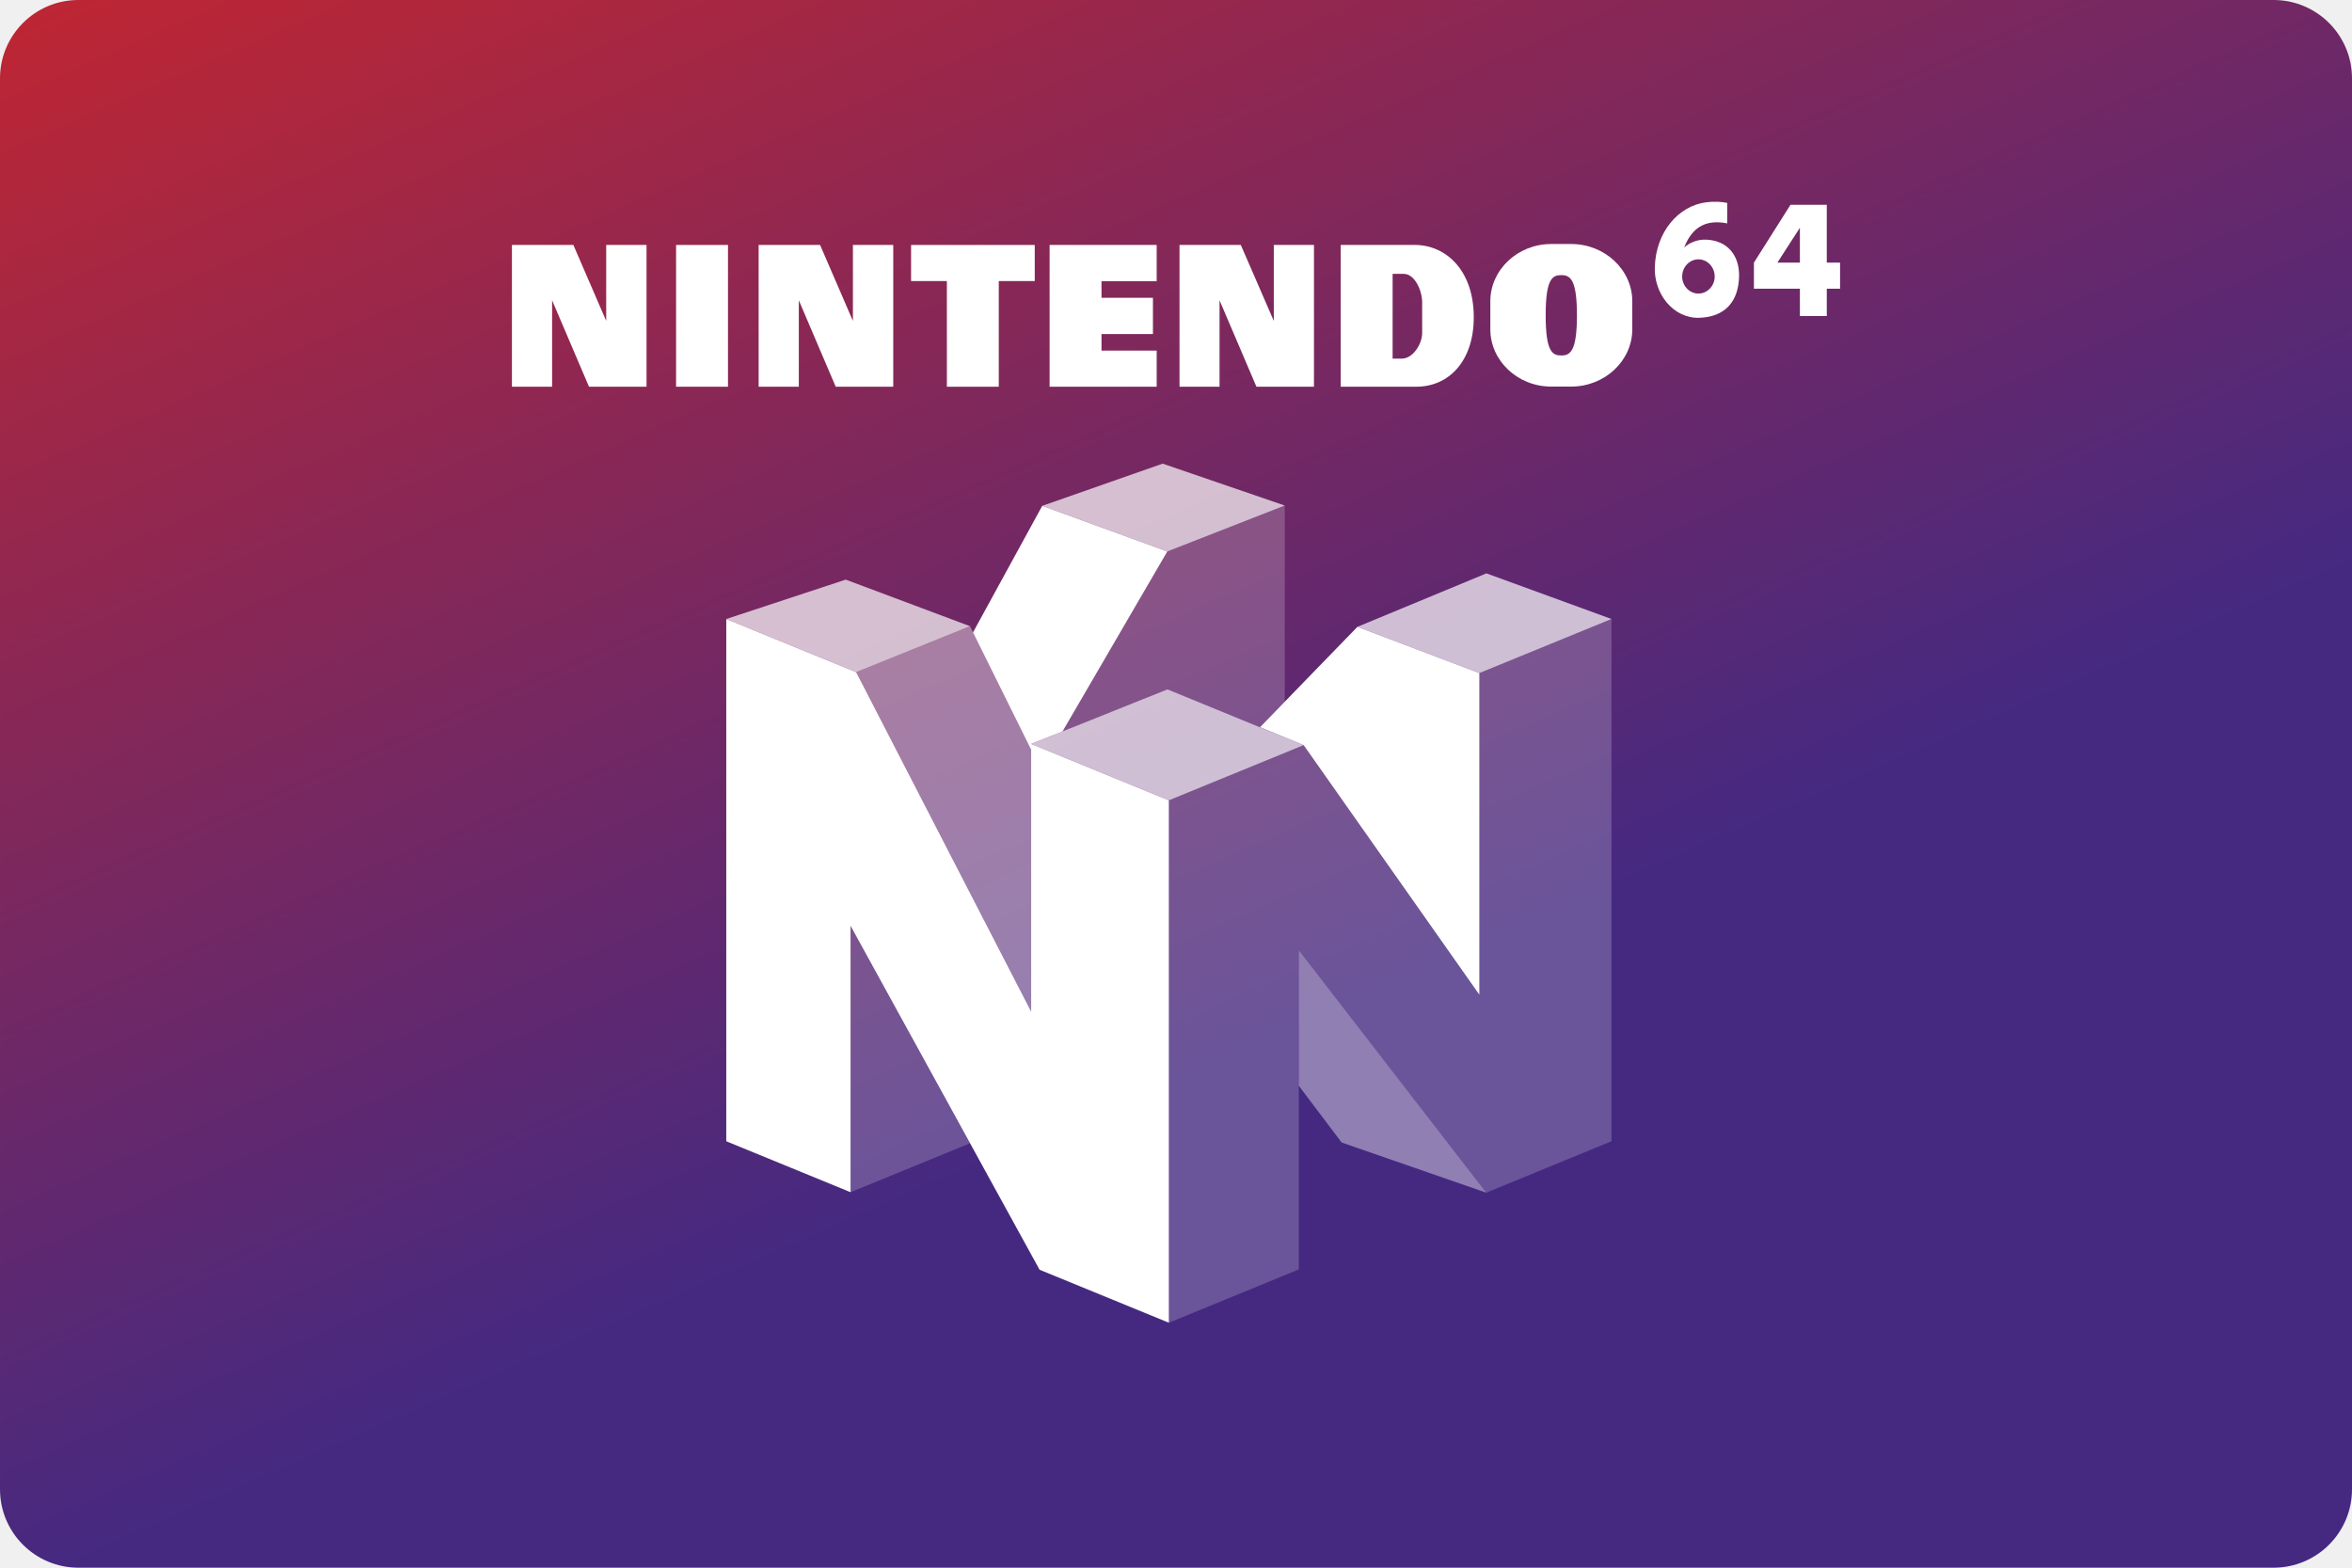
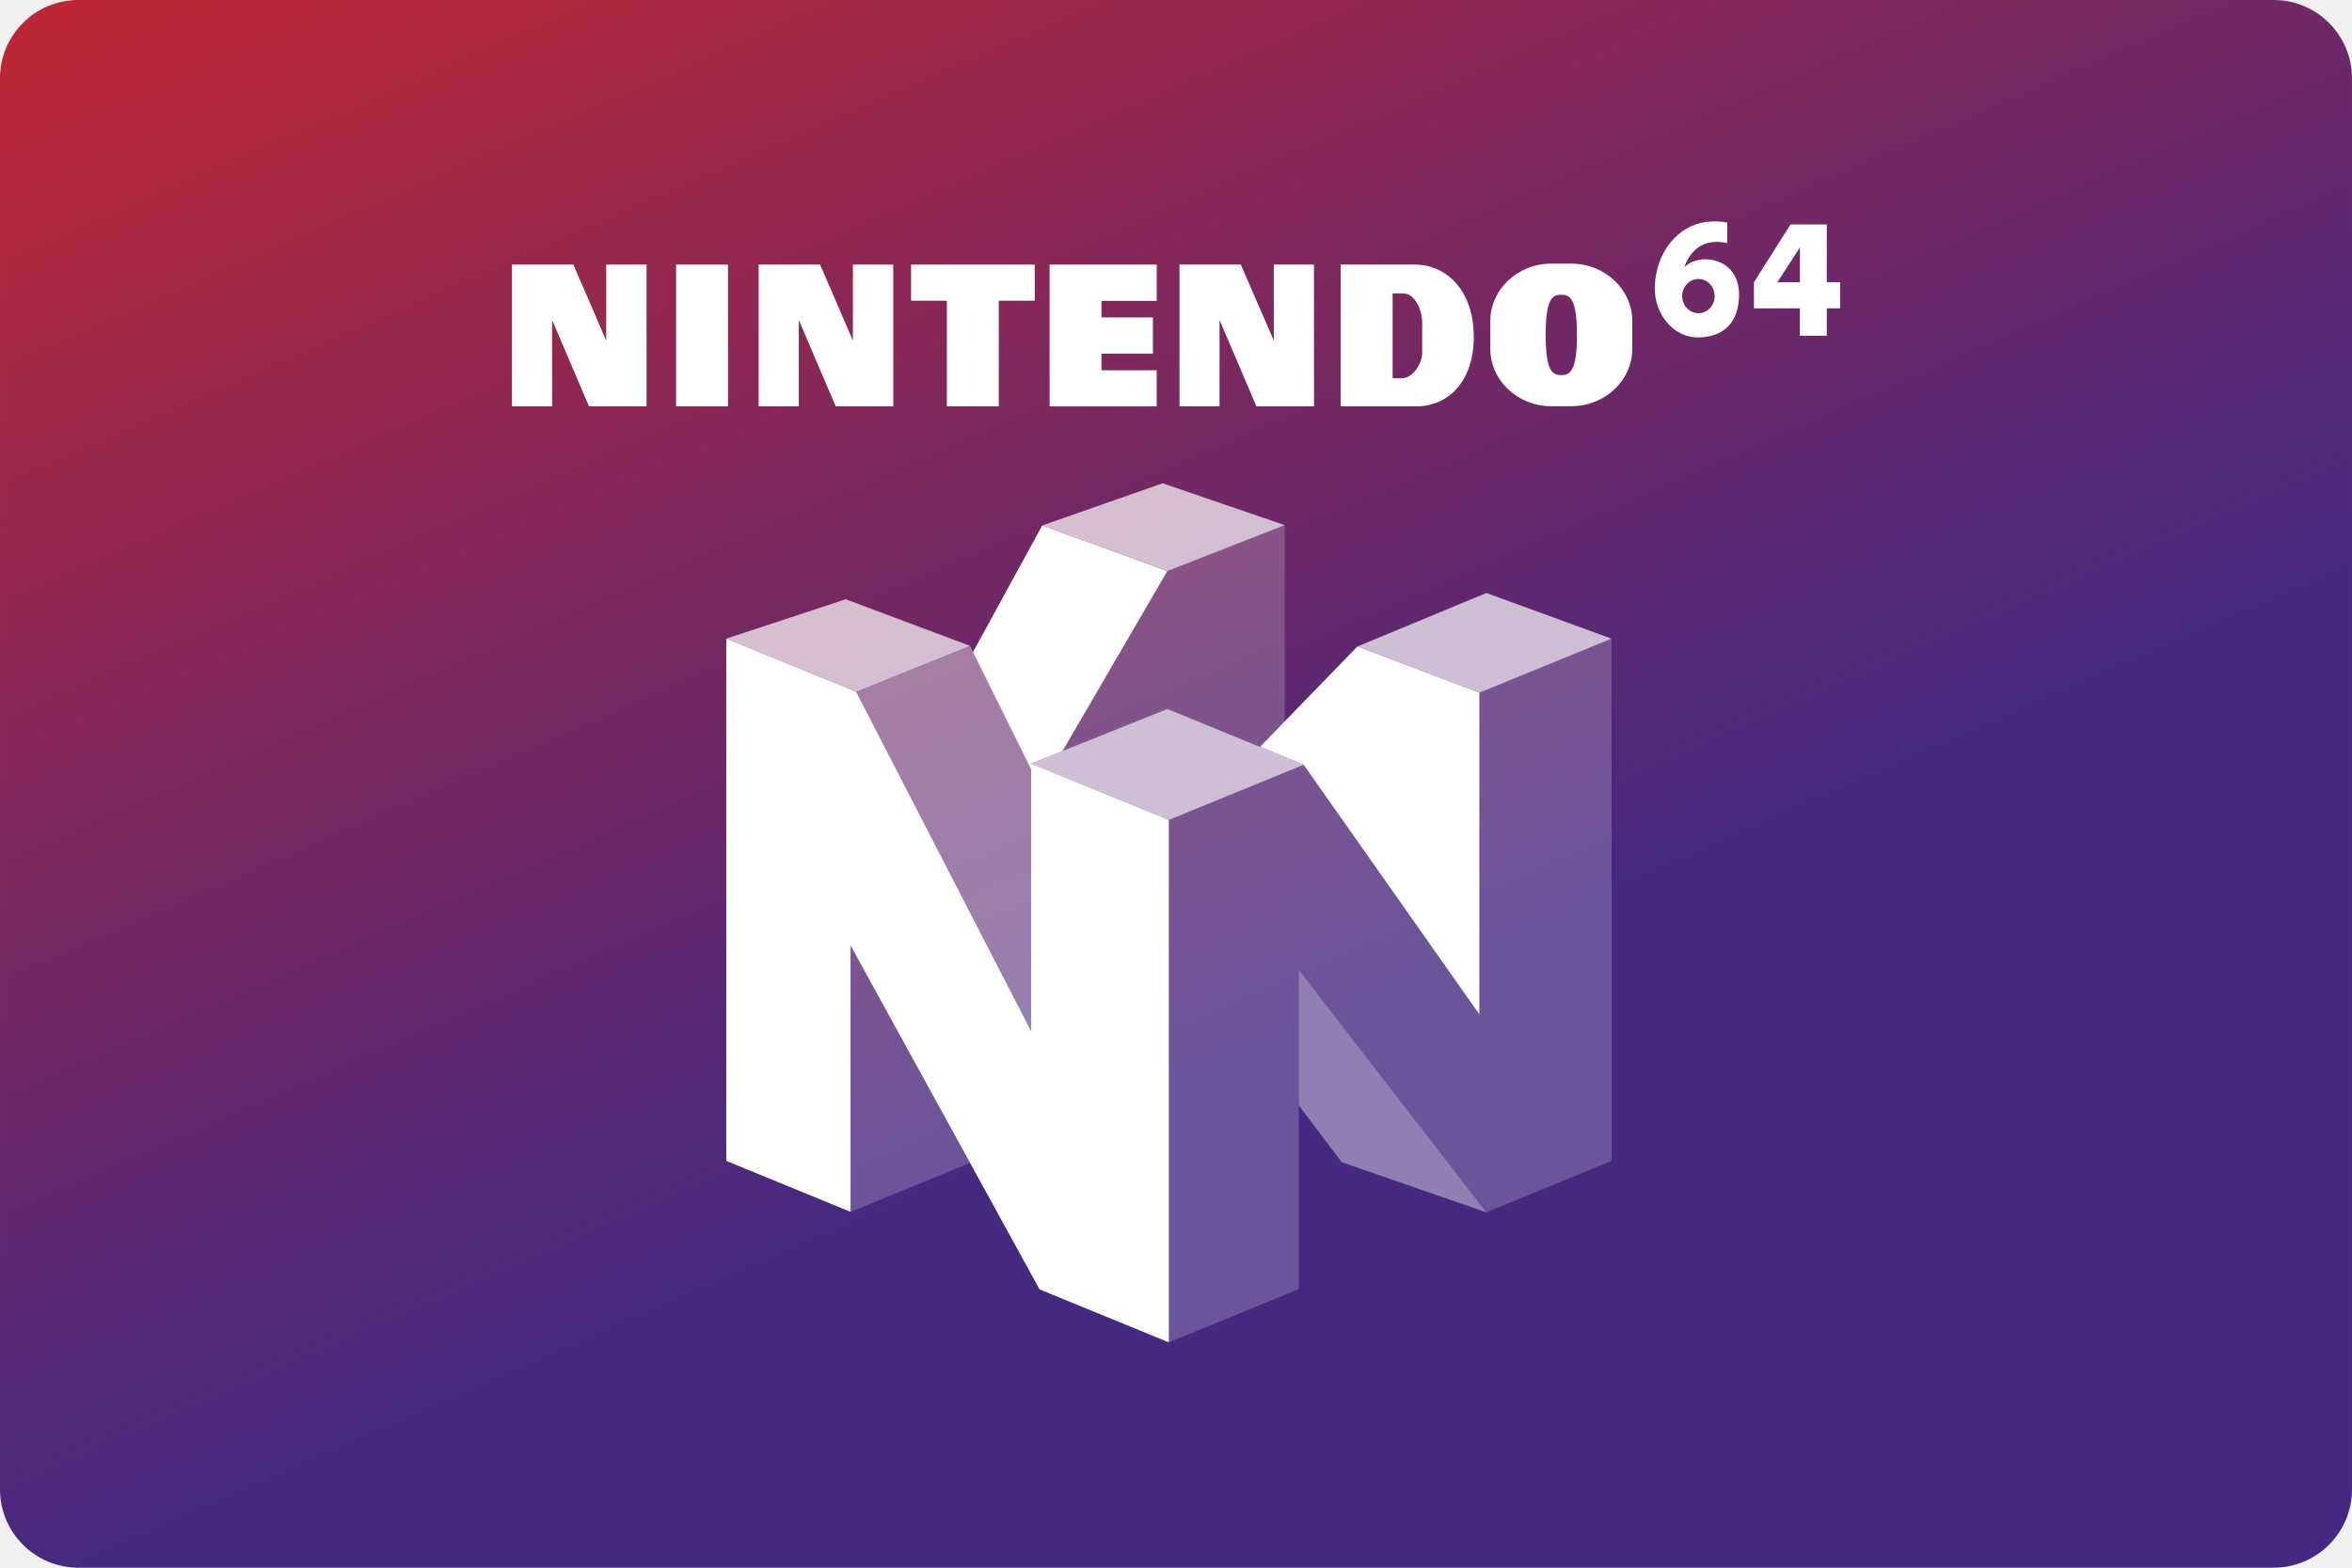
- <svg xmlns="http://www.w3.org/2000/svg" xmlns:xlink="http://www.w3.org/1999/xlink" width="480" height="320" viewBox="0 0 127 84.667" version="1.1" id="svg1543">
-   <defs id="defs1540">
-     <linearGradient id="linearGradient2856">
-       <stop style="stop-color:#c6262e;stop-opacity:1" offset="0" id="stop2852" />
-       <stop style="stop-color:#452981;stop-opacity:1" offset="1" id="stop2854" />
+ <svg xmlns="http://www.w3.org/2000/svg" width="480" height="320" version="1.1" viewBox="0 0 127 84.667">
+   <defs>
+     <linearGradient id="a" x1="52.004" x2="85.533" y1="-27.607" y2="48.736" gradientUnits="userSpaceOnUse">
+       <stop stop-color="#c6262e" offset="0" />
+       <stop stop-color="#452981" offset="1" />
    </linearGradient>
-     <linearGradient xlink:href="#linearGradient2856" id="linearGradient2858" x1="52.004" y1="-27.607" x2="85.533" y2="48.736" gradientUnits="userSpaceOnUse" />
-     <clipPath id="clip1">
-       <path d="m 249,0 h 75 v 124.512 h -75 z m 0,0" id="path2" />
-     </clipPath>
-     <clipPath id="clip2">
-       <path d="m 421,0 h 90 v 124.512 h -90 z m 0,0" id="path5" />
-     </clipPath>
-     <clipPath id="clip3">
-       <path d="m 513,0 h 28 v 124.512 h -28 z m 0,0" id="path8" />
-     </clipPath>
-     <clipPath id="clip4">
-       <path d="m 659,4 h 86.871 V 124 H 659 Z m 0,0" id="path11" />
-     </clipPath>
-     <marker id="DefaultArrow2" markerUnits="strokeWidth" viewBox="0 0 1 1" markerWidth="1" markerHeight="1" overflow="visible" orient="auto">
-       <g transform="scale(0.009259259)" id="g8989">
-         <path d="M -9 54 L -9 -54 L 117 0 z" id="path8987" />
+   </defs>
+   <rect width="127" height="84.667" ry="4.233" fill="url(#a)" stroke-linecap="square" stroke-linejoin="round" stroke-width=".529" style="paint-order:stroke fill markers" />
+   <g transform="matrix(.13028 0 0 -.13028 -20.85 123.33)">
+     <g fill="#fff">
+       <g>
+         <path d="m902.15 853.62-15.164-23.977v-10.821h19.053v-11.341h11.146v11.341h5.506v10.821h-5.506v23.977zm3.889-9.526v-14.451h-9.331z" />
+         <path d="m871.85 854.87c-1.442 0.049-2.981-0.017-4.633-0.212-11.6-1.49-20.866-12.312-21.319-26.892-0.39-10.821 7.452-21.255 18.338-20.996 10.822 0.324 16.33 6.739 16.589 17.172 0.194 8.748-4.861 14.905-13.739 15.229-2.98 0.13-6.545-0.972-9.007-3.24 3.499 9.072 9.72 11.599 17.82 9.979v8.489c-1.264 0.26-2.607 0.423-4.049 0.472zm-7.875-23.864c3.694 0 6.741-3.175 6.741-7.128 0-3.888-3.047-7.064-6.741-7.064-3.692 0-6.738 3.175-6.738 7.064 0 3.953 3.046 7.128 6.738 7.128z" />
+         <path d="m802.94 837.36c-13.867 0-25.208-10.691-25.208-23.716v-11.665c0-13.025 11.342-23.717 25.208-23.717h8.358c13.867 0 25.271 10.692 25.271 23.717v11.665c0 13.025-11.404 23.716-25.271 23.716zm4.212-12.895c3.564 0 6.48-1.491 6.48-16.654s-2.916-16.654-6.48-16.654-6.481 1.296-6.481 16.654c0 15.357 2.917 16.654 6.481 16.654z" />
+         <path d="m587.41 627.66-24.106 48.666 28.706 52.488 51.841-18.922-43.416-74.585-13.025-5.184v-2.463" />
+         <path d="m682.28 637.06 18.08-7.452 72.834-103.49v133.36l-50.543 19.18-40.371-41.601" />
      </g>
-     </marker>
-     <marker id="DefaultArrow3" markerUnits="strokeWidth" viewBox="0 0 1 1" markerWidth="1" markerHeight="1" overflow="visible" orient="auto">
-       <g transform="scale(0.009259259)" id="g8994">
-         <path d="M -27 54 L -9 0 L -27 -54 L 135 0 z" id="path8992" />
+       <path d="m682.28 637.06 10.239 10.562v81.324l-48.665-19.051-43.416-74.585 43.481 17.431 38.361-15.681" fill-opacity=".2" />
+       <g fill-opacity=".7">
+         <path d="m643.86 709.9-51.841 18.922 49.897 17.496 50.609-17.367-48.665-19.051" />
+         <path d="m514.9 659.87-53.849 22.033 49.509 16.329 51.515-19.311-47.175-19.051" />
+         <path d="m722.65 678.66 53.459 22.163 51.841-18.922-54.757-22.421-50.543 19.18" />
+         <path d="m587.41 630.13 56.506 22.615 56.441-23.133-55.859-22.875-57.088 23.393" />
      </g>
-     </marker>
-     <marker id="DefaultArrow4" markerUnits="strokeWidth" viewBox="0 0 1 1" markerWidth="1" markerHeight="1" overflow="visible" orient="auto">
-       <g transform="scale(0.009259259)" id="g8999">
-         <path d="M -9,0 L -9,-45 C -9,-51.708 2.808,-56.580 9,-54 L 117,-9 C 120.916,-7.369 126.000,-4.242 126,0 C 126,4.242 120.916,7.369 117,9 L 9,54 C 2.808,56.580 -9,51.708 -9,45 z" id="path8997" />
-       </g>
-     </marker>
-     <marker id="DefaultArrow5" markerUnits="strokeWidth" viewBox="0 0 1 1" markerWidth="1" markerHeight="1" overflow="visible" orient="auto">
-       <g transform="scale(0.009259259)" id="g9004">
-         <path d="M -54, 0 C -54,29.807 -29.807,54 0,54 C 29.807,54 54,29.807 54,0 C 54,-29.807 29.807,-54 0,-54 C -29.807,-54 -54,-29.807 -54,0 z" id="path9002" />
-       </g>
-     </marker>
-     <marker id="DefaultArrow6" markerUnits="strokeWidth" viewBox="0 0 1 1" markerWidth="1" markerHeight="1" overflow="visible" orient="auto">
-       <g transform="scale(0.009259259)" id="g9009">
-         <path d="M -63,0 L 0,63 L 63,0 L 0,-63 z" id="path9007" />
-       </g>
-     </marker>
-     <marker id="DefaultArrow7" markerUnits="strokeWidth" viewBox="0 0 1 1" markerWidth="1" markerHeight="1" overflow="visible" orient="auto">
-       <g transform="scale(0.009259259)" id="g9014">
-         <path d="M 18,-54 L 108,-54 L 63,0 L 108,54 L 18, 54 L -36,0 z" id="path9012" />
-       </g>
-     </marker>
-     <marker id="DefaultArrow8" markerUnits="strokeWidth" viewBox="0 0 1 1" markerWidth="1" markerHeight="1" overflow="visible" orient="auto">
-       <g transform="scale(0.009259259)" id="g9019">
-         <path d="M -36,0 L 18,-54 L 54,-54 L 18,-18 L 27,-18 L 63,-54 L 99,-54 L 63,-18 L 72,-18 L 108,-54 L 144,-54 L 90,0 L 144,54 L 108,54 L 72,18 L 63,18 L 99,54 L 63,54 L 27,18 L 18,18 L 54,54 L 18,54 z" id="path9017" />
-       </g>
-     </marker>
-     <marker id="DefaultArrow9" markerUnits="strokeWidth" viewBox="0 0 1 1" markerWidth="1" markerHeight="1" overflow="visible" orient="auto">
-       <g transform="scale(0.009259259)" id="g9024">
-         <path d="M 0,45 L -45,0 L 0, -45 L 45, 0 z M 0, 63 L-63, 0 L 0, -63 L 63, 0 z" id="path9022" />
-       </g>
-     </marker>
-     <filter id="StainedFilter">
-       <feBlend mode="multiply" in2="BackgroundImage" in="SourceGraphic" result="blend" id="feBlend9027" />
-       <feComposite in="blend" in2="SourceAlpha" operator="in" result="comp" id="feComposite9029" />
-     </filter>
-     <filter id="BleachFilter">
-       <feBlend mode="screen" in2="BackgroundImage" in="SourceGraphic" result="blend" id="feBlend9032" />
-       <feComposite in="blend" in2="SourceAlpha" operator="in" result="comp" id="feComposite9034" />
-     </filter>
-     <filter id="InvertTransparencyBitmapFilter">
-       <feComponentTransfer id="feComponentTransfer9043">
-         <feFuncR type="gamma" amplitude="1.055" exponent=".417" offset="-0.055" id="feFuncR9037" />
-         <feFuncG type="gamma" amplitude="1.055" exponent=".417" offset="-0.055" id="feFuncG9039" />
-         <feFuncB type="gamma" amplitude="1.055" exponent=".417" offset="-0.055" id="feFuncB9041" />
-       </feComponentTransfer>
-       <feComponentTransfer id="feComponentTransfer9053">
-         <feFuncR type="linear" slope="-1" intercept="1" id="feFuncR9045" />
-         <feFuncG type="linear" slope="-1" intercept="1" id="feFuncG9047" />
-         <feFuncB type="linear" slope="-1" intercept="1" id="feFuncB9049" />
-         <feFuncA type="linear" slope="1" intercept="0" id="feFuncA9051" />
-       </feComponentTransfer>
-       <feComponentTransfer id="feComponentTransfer9061">
-         <feFuncR type="gamma" amplitude="1" exponent="2.4" offset="0" id="feFuncR9055" />
-         <feFuncG type="gamma" amplitude="1" exponent="2.4" offset="0" id="feFuncG9057" />
-         <feFuncB type="gamma" amplitude="1" exponent="2.4" offset="0" id="feFuncB9059" />
-       </feComponentTransfer>
-     </filter>
-   </defs>
-   <g id="layer1">
-     <rect style="opacity:1;fill:url(#linearGradient2858);fill-opacity:1;stroke-width:0.529;stroke-linecap:square;stroke-linejoin:round;paint-order:stroke fill markers" id="rect1569" width="127" height="84.667" x="0" y="0" ry="4.233" />
-     <g id="g1389" transform="matrix(0.1302797,0,0,-0.1302797,-20.84981,122.2693)">
-       <path id="path12" style="fill:#ffffff;fill-opacity:1;fill-rule:nonzero;stroke:none;stroke-width:0.1" d="m 902.148,853.623 -15.164,-23.977 v -10.821 h 19.053 v -11.341 h 11.146 v 11.341 h 5.506 v 10.821 h -5.506 v 23.977 z m 3.889,-9.526 v -14.451 h -9.331 z" />
-       <path id="path14" style="fill:#ffffff;fill-opacity:1;fill-rule:nonzero;stroke:none;stroke-width:0.1" d="m 871.855,854.871 c -1.442,0.049 -2.981,-0.017 -4.633,-0.212 -11.6,-1.49 -20.866,-12.312 -21.319,-26.892 -0.39,-10.821 7.452,-21.255 18.338,-20.996 10.822,0.324 16.33,6.739 16.589,17.172 0.194,8.748 -4.861,14.905 -13.739,15.229 -2.98,0.13 -6.545,-0.972 -9.007,-3.24 3.499,9.072 9.72,11.599 17.82,9.979 v 8.489 c -1.264,0.26 -2.607,0.423 -4.049,0.472 z m -7.875,-23.864 c 3.694,0 6.741,-3.175 6.741,-7.128 0,-3.888 -3.047,-7.063 -6.741,-7.063 -3.692,0 -6.738,3.175 -6.738,7.063 0,3.953 3.046,7.128 6.738,7.128 z" />
-       <path id="path16" style="fill:#ffffff;fill-opacity:1;fill-rule:nonzero;stroke:none;stroke-width:0.1" d="m 802.939,837.357 c -13.867,0 -25.208,-10.691 -25.208,-23.716 v -11.665 c 0,-13.025 11.341,-23.717 25.208,-23.717 h 8.358 c 13.867,0 25.271,10.692 25.271,23.717 v 11.665 c 0,13.025 -11.405,23.716 -25.271,23.716 z m 4.211,-12.895 c 3.564,0 6.48,-1.491 6.48,-16.654 0,-15.163 -2.916,-16.654 -6.48,-16.654 -3.564,0 -6.481,1.296 -6.481,16.654 0,15.357 2.917,16.654 6.481,16.654 z" />
-       <path d="m 587.414,627.664 -24.106,48.666 28.706,52.488 51.841,-18.922 -43.416,-74.585 -13.025,-5.184 v -2.463" style="fill:#ffffff;fill-opacity:1;fill-rule:nonzero;stroke:none;stroke-width:0.1" id="path18" />
-       <path d="m 682.281,637.061 18.08,-7.452 v 0 0 l 72.834,-103.486 v 133.359 l -50.543,19.18 -40.371,-41.601" style="fill:#ffffff;fill-opacity:1;fill-rule:nonzero;stroke:none;stroke-width:0.1" id="path20" />
-       <path d="m 682.281,637.061 10.239,10.562 v 81.324 l -48.665,-19.051 -43.416,-74.585 43.481,17.431 38.361,-15.681" style="fill:#ffffff;fill-opacity:0.2;fill-rule:nonzero;stroke:none;stroke-width:0.1" id="path22" />
-       <path d="m 643.855,709.896 -51.841,18.922 49.897,17.496 50.609,-17.367 -48.665,-19.051" style="fill:#ffffff;fill-opacity:0.7;fill-rule:nonzero;stroke:none;stroke-width:0.1" id="path24" />
-       <path d="m 514.902,659.87 -53.849,22.033 49.509,16.329 51.515,-19.311 -47.175,-19.051" style="fill:#ffffff;fill-opacity:0.7;fill-rule:nonzero;stroke:none;stroke-width:0.1" id="path26" />
-       <path d="m 722.652,678.662 53.459,22.163 51.841,-18.922 -54.757,-22.421 -50.543,19.18" style="fill:#ffffff;fill-opacity:0.7;fill-rule:nonzero;stroke:none;stroke-width:0.1" id="path28" />
-       <path d="m 587.414,630.127 56.506,22.615 56.441,-23.133 -55.859,-22.875 -57.088,23.393" style="fill:#ffffff;fill-opacity:0.7;fill-rule:nonzero;stroke:none;stroke-width:0.1" id="path30" />
-       <path d="m 776.047,444.086 -77.695,100.505 v -56.182 l 17.755,-23.522 59.94,-20.801 v 0" style="fill:#ffffff;fill-opacity:0.4;fill-rule:nonzero;stroke:none;stroke-width:0.1" id="path32" />
-       <path d="M 562.077,464.564 512.57,554.7 V 444.28 Z" style="fill:#ffffff;fill-opacity:0.2;fill-rule:nonzero;stroke:none;stroke-width:0.1" id="path34" />
-       <path d="m 644.502,606.734 55.859,22.875 72.834,-103.486 v 133.359 l 54.757,22.421 V 465.405 L 776.047,444.086 698.352,544.591 V 412.269 l -53.85,-22.095 v 216.56" style="fill:#ffffff;fill-opacity:0.2;fill-rule:nonzero;stroke:none;stroke-width:0.1" id="path36" />
-       <path d="m 587.414,630.127 57.088,-23.393 V 390.174 L 590.913,412.139 512.57,554.7 V 444.28 l -51.517,21.125 v 216.498 l 53.849,-22.033 72.512,-140.681 v 110.938" style="fill:#ffffff;fill-opacity:1;fill-rule:nonzero;stroke:none;stroke-width:0.1" id="path38" />
-       <path d="m 587.414,519.189 -72.512,140.681 47.175,19.051 25.337,-51.257 v -108.475 0" style="fill:#ffffff;fill-opacity:0.4;fill-rule:nonzero;stroke:none;stroke-width:0.1" id="path40" />
-       <path d="M 773.195,659.482 V 526.123 l -72.834,103.486 v 0 0 l 72.834,-103.486 v 133.359" style="fill:#000000;fill-opacity:1;fill-rule:nonzero;stroke:none;stroke-width:0.1" id="path42" />
-       <path d="m 440.252,836.969 h 21.514 v -58.774 h -21.514 v 58.774" style="fill:#ffffff;fill-opacity:1;fill-rule:nonzero;stroke:none;stroke-width:0.1" id="path44" />
-       <path id="path46" style="fill:#ffffff;fill-opacity:1;fill-rule:nonzero;stroke:none;stroke-width:0.1" d="M 715.718,836.969 V 778.195 h 31.233 c 14.061,0 24.04,11.209 23.911,29.03 -0.065,19.31 -11.598,29.744 -24.429,29.744 z m 21.514,-11.988 h 4.6 c 4.666,0 7.646,-7.062 7.646,-11.793 v -12.766 c 0,-4.471 -3.823,-10.563 -8.358,-10.563 h -3.888 z" />
-       <path d="m 411.288,836.969 h 16.717 v -58.774 c -7.97,0 -15.941,0 -23.846,0 l -15.293,35.835 v -35.835 h -16.652 v 58.774 c 8.488,0 16.976,0 25.465,0 l 13.609,-31.493 v 31.493" style="fill:#ffffff;fill-opacity:1;fill-rule:nonzero;stroke:none;stroke-width:0.1" id="path48" />
-       <path d="m 513.541,836.969 h 16.719 v -58.774 c -7.971,0 -15.94,0 -23.846,0 l -15.293,35.835 v -35.835 h -16.654 v 58.774 c 8.488,0 16.978,0 25.467,0 l 13.607,-31.493 v 31.493" style="fill:#ffffff;fill-opacity:1;fill-rule:nonzero;stroke:none;stroke-width:0.1" id="path50" />
-       <path d="m 687.984,836.969 h 16.653 v -58.774 c -7.971,0 -15.941,0 -23.846,0 l -15.293,35.835 v -35.835 h -16.589 v 58.774 c 8.424,0 16.914,0 25.402,0 l 13.673,-31.493 v 31.493" style="fill:#ffffff;fill-opacity:1;fill-rule:nonzero;stroke:none;stroke-width:0.1" id="path52" />
-       <path d="M 574,822 V 778.195 H 552.486 V 822 h -14.839 v 14.969 h 51.257 V 822 H 574" style="fill:#ffffff;fill-opacity:1;fill-rule:nonzero;stroke:none;stroke-width:0.1" id="path54" />
-       <path d="m 616.574,793.164 h 22.874 v -14.969 c -14.774,0 -29.614,0 -44.388,0 v 58.774 c 14.774,0 29.614,0 44.388,0 v -15.034 h -22.874 v -6.869 h 21.319 v -15.033 h -21.319 v -6.869" style="fill:#ffffff;fill-opacity:1;fill-rule:nonzero;stroke:none;stroke-width:0.1" id="path56" />
+       <path d="m776.05 444.09-77.695 100.5v-56.182l17.755-23.522 59.94-20.801" fill-opacity=".4" />
+       <path d="m562.08 464.56-49.507 90.136v-110.42z" fill-opacity=".2" />
+       <path d="m644.5 606.73 55.859 22.875 72.834-103.49v133.36l54.757 22.421v-216.5l-51.905-21.319-77.695 100.5v-132.32l-53.85-22.095v216.56" fill-opacity=".2" />
+       <path d="m587.41 630.13 57.088-23.393v-216.56l-53.589 21.965-78.343 142.56v-110.42l-51.517 21.125v216.5l53.849-22.033 72.512-140.68v110.94" />
+       <path d="m587.41 519.19-72.512 140.68 47.175 19.051 25.337-51.257v-108.48" fill-opacity=".4" />
+     </g>
+     <path d="m773.2 659.48v-133.36l-72.834 103.49 72.834-103.49v133.36" />
+     <g fill="#fff">
+       <path d="m440.25 836.97h21.514v-58.774h-21.514v58.774" />
+       <path d="m715.72 836.97v-58.774h31.233c14.061 0 24.04 11.209 23.911 29.03-0.065 19.31-11.598 29.744-24.429 29.744zm21.514-11.988h4.6c4.666 0 7.646-7.062 7.646-11.793v-12.766c0-4.471-3.823-10.563-8.358-10.563h-3.888z" />
+       <path d="m411.29 836.97h16.717v-58.774h-23.846l-15.293 35.835v-35.835h-16.652v58.774h25.465l13.609-31.493v31.493" />
+       <path d="m513.54 836.97h16.719v-58.774h-23.846l-15.293 35.835v-35.835h-16.654v58.774h25.467l13.607-31.493v31.493" />
+       <path d="m687.98 836.97h16.653v-58.774h-23.846l-15.293 35.835v-35.835h-16.589v58.774h25.402l13.673-31.493v31.493" />
+       <path d="m574 822v-43.805h-21.514v43.805h-14.839v14.969h51.257v-14.969h-14.904" />
+       <path d="m616.57 793.16h22.874v-14.969h-44.388v58.774h44.388v-15.034h-22.874v-6.869h21.319v-15.033h-21.319v-6.869" />
    </g>
  </g>
-   <style type="text/css" id="style3952">
- 	.st0{fill:#FC0C18;}
- 	.st1{fill:#FC0C18;}
- </style>
+   <style type="text/css">.st0{fill:#FC0C18;}
+ 	.st1{fill:#FC0C18;}</style>
</svg>
